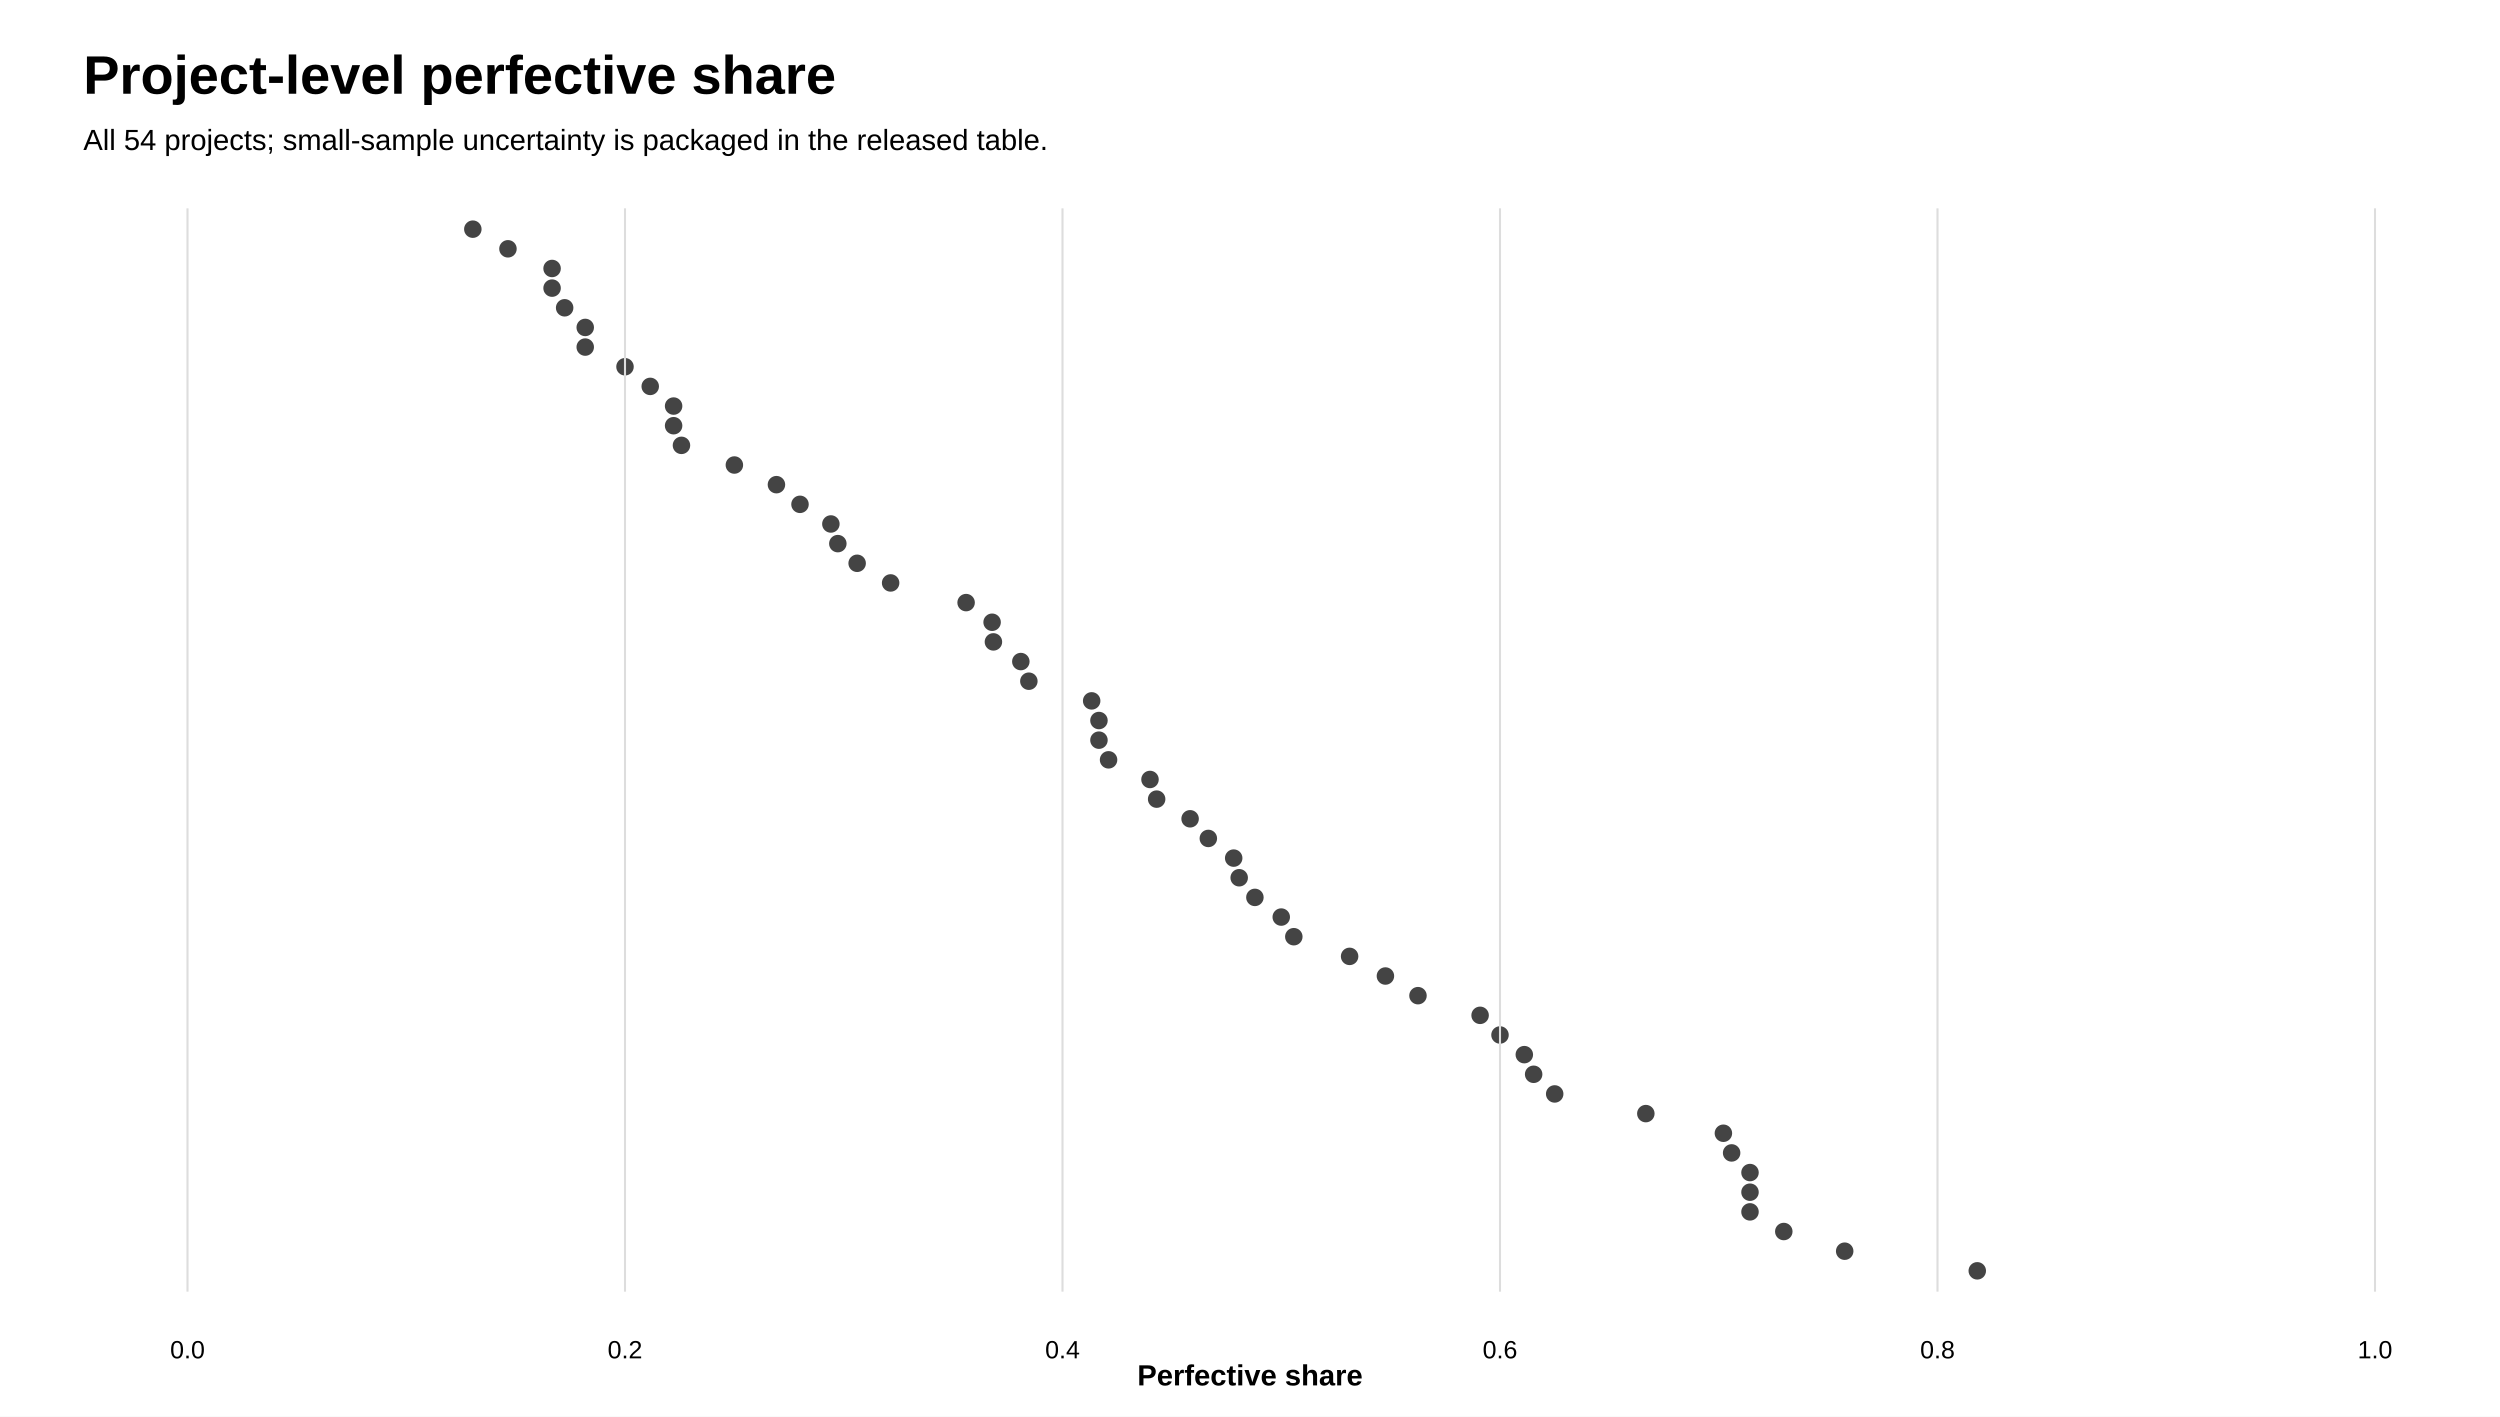
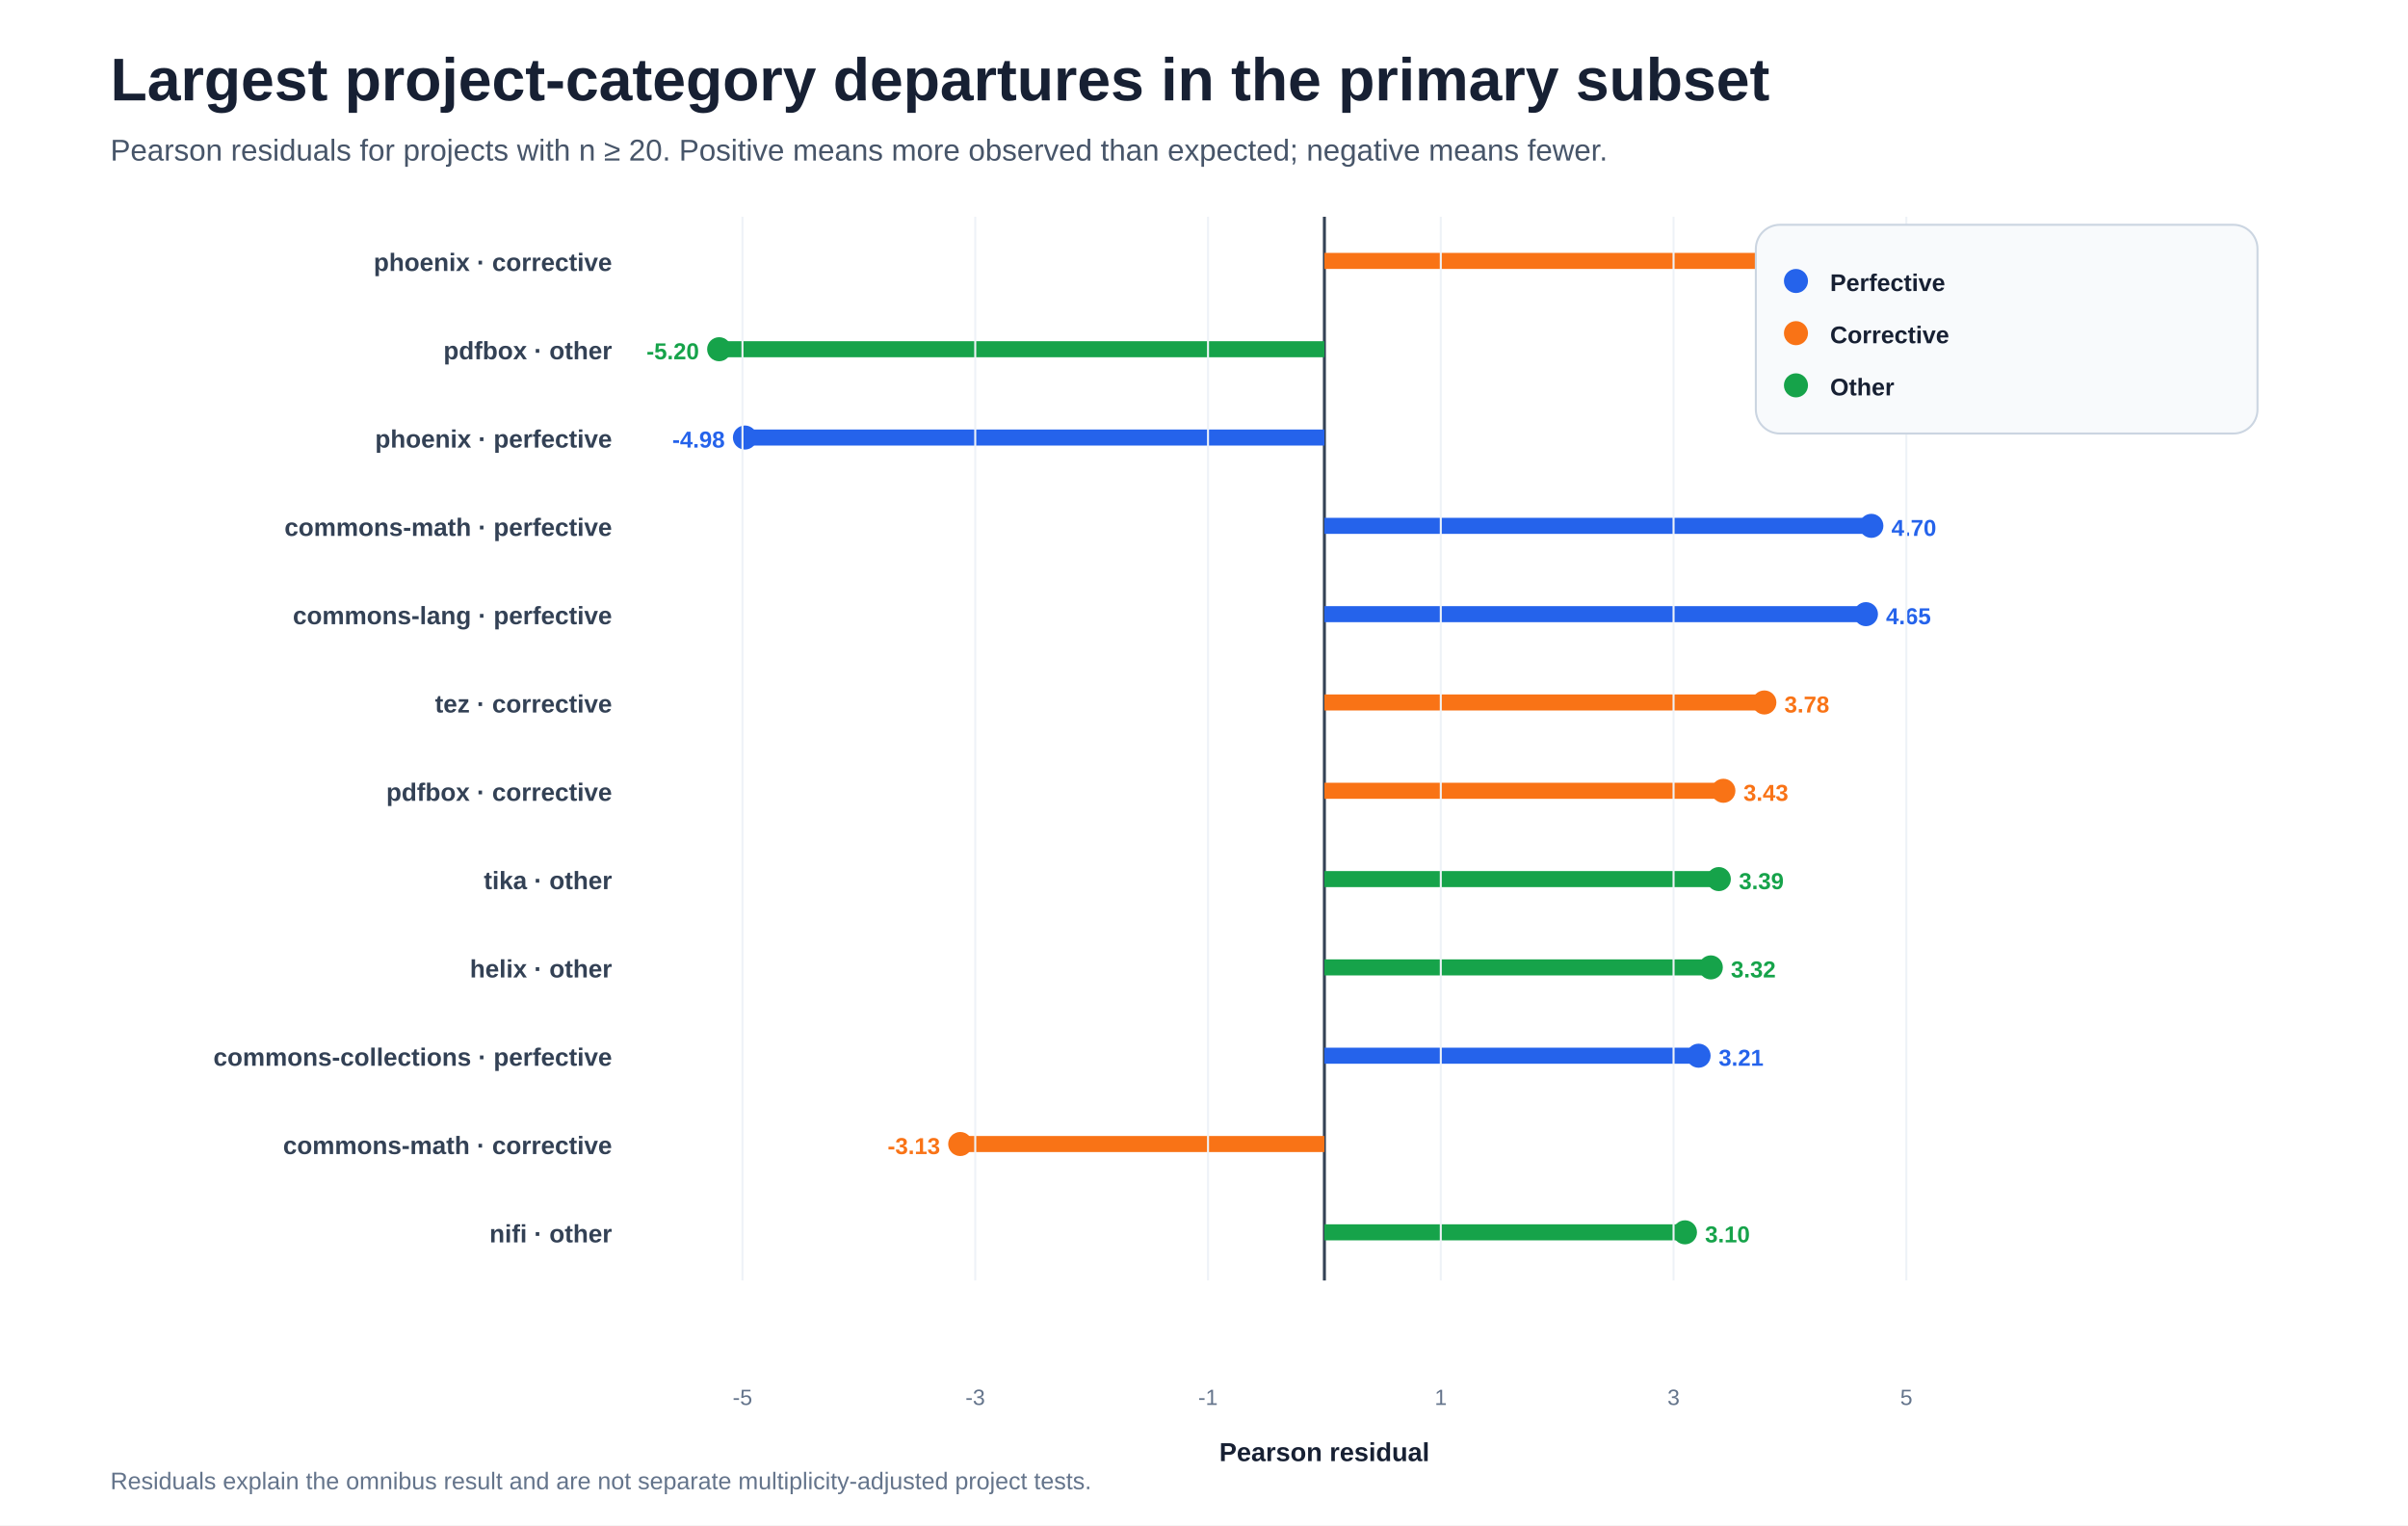
- <svg xmlns="http://www.w3.org/2000/svg" width="1200" height="680" viewBox="0 0 1200 680">
-   <rect width="100%" height="100%" fill="white" />
-   <text x="40" y="45" font-family="Arial, sans-serif" font-size="26" font-weight="700" text-anchor="start">Project-level perfective share</text>
-   <text x="40" y="72" font-family="Arial, sans-serif" font-size="14" font-weight="400" text-anchor="start">All 54 projects; small-sample uncertainty is packaged in the released table.</text>
-   <circle cx="226.96" cy="110.00" r="4.2" fill="#444" />
-   <circle cx="243.82" cy="119.43" r="4.2" fill="#444" />
-   <circle cx="265.00" cy="128.87" r="4.2" fill="#444" />
-   <circle cx="265.00" cy="138.30" r="4.2" fill="#444" />
-   <circle cx="271.03" cy="147.74" r="4.2" fill="#444" />
-   <circle cx="280.91" cy="157.17" r="4.2" fill="#444" />
-   <circle cx="280.91" cy="166.60" r="4.2" fill="#444" />
-   <circle cx="300.00" cy="176.04" r="4.2" fill="#444" />
-   <circle cx="312.11" cy="185.47" r="4.2" fill="#444" />
-   <circle cx="323.33" cy="194.91" r="4.2" fill="#444" />
-   <circle cx="323.33" cy="204.34" r="4.2" fill="#444" />
-   <circle cx="327.10" cy="213.77" r="4.2" fill="#444" />
-   <circle cx="352.50" cy="223.21" r="4.2" fill="#444" />
-   <circle cx="372.69" cy="232.64" r="4.2" fill="#444" />
-   <circle cx="384.00" cy="242.08" r="4.2" fill="#444" />
-   <circle cx="398.82" cy="251.51" r="4.2" fill="#444" />
-   <circle cx="402.16" cy="260.94" r="4.2" fill="#444" />
-   <circle cx="411.43" cy="270.38" r="4.2" fill="#444" />
-   <circle cx="427.50" cy="279.81" r="4.2" fill="#444" />
-   <circle cx="463.73" cy="289.25" r="4.2" fill="#444" />
-   <circle cx="476.21" cy="298.68" r="4.2" fill="#444" />
-   <circle cx="476.84" cy="308.11" r="4.2" fill="#444" />
-   <circle cx="490.00" cy="317.55" r="4.2" fill="#444" />
-   <circle cx="493.85" cy="326.98" r="4.2" fill="#444" />
-   <circle cx="524.00" cy="336.42" r="4.2" fill="#444" />
-   <circle cx="527.50" cy="345.85" r="4.2" fill="#444" />
-   <circle cx="527.50" cy="355.28" r="4.2" fill="#444" />
-   <circle cx="532.11" cy="364.72" r="4.2" fill="#444" />
-   <circle cx="552.00" cy="374.15" r="4.2" fill="#444" />
-   <circle cx="555.19" cy="383.58" r="4.2" fill="#444" />
-   <circle cx="571.25" cy="393.02" r="4.2" fill="#444" />
-   <circle cx="580.00" cy="402.45" r="4.2" fill="#444" />
-   <circle cx="592.17" cy="411.89" r="4.2" fill="#444" />
-   <circle cx="594.81" cy="421.32" r="4.2" fill="#444" />
-   <circle cx="602.35" cy="430.75" r="4.2" fill="#444" />
-   <circle cx="615.00" cy="440.19" r="4.2" fill="#444" />
-   <circle cx="621.03" cy="449.62" r="4.2" fill="#444" />
-   <circle cx="647.81" cy="459.06" r="4.2" fill="#444" />
-   <circle cx="665.00" cy="468.49" r="4.2" fill="#444" />
-   <circle cx="680.63" cy="477.92" r="4.2" fill="#444" />
-   <circle cx="710.45" cy="487.36" r="4.2" fill="#444" />
-   <circle cx="720.00" cy="496.79" r="4.2" fill="#444" />
-   <circle cx="731.67" cy="506.23" r="4.2" fill="#444" />
-   <circle cx="736.15" cy="515.66" r="4.2" fill="#444" />
-   <circle cx="746.25" cy="525.09" r="4.2" fill="#444" />
-   <circle cx="790.00" cy="534.53" r="4.2" fill="#444" />
-   <circle cx="827.23" cy="543.96" r="4.2" fill="#444" />
-   <circle cx="831.18" cy="553.40" r="4.2" fill="#444" />
-   <circle cx="840.00" cy="562.83" r="4.2" fill="#444" />
-   <circle cx="840.00" cy="572.26" r="4.2" fill="#444" />
-   <circle cx="840.00" cy="581.70" r="4.2" fill="#444" />
-   <circle cx="856.22" cy="591.13" r="4.2" fill="#444" />
-   <circle cx="885.45" cy="600.57" r="4.2" fill="#444" />
-   <circle cx="949.09" cy="610.00" r="4.2" fill="#444" />
-   <line x1="90" y1="100" x2="90" y2="620" stroke="#ddd" />
-   <text x="90" y="652" font-family="Arial, sans-serif" font-size="12" font-weight="400" text-anchor="middle">0.0</text>
-   <line x1="300" y1="100" x2="300" y2="620" stroke="#ddd" />
-   <text x="300" y="652" font-family="Arial, sans-serif" font-size="12" font-weight="400" text-anchor="middle">0.2</text>
-   <line x1="510" y1="100" x2="510" y2="620" stroke="#ddd" />
-   <text x="510" y="652" font-family="Arial, sans-serif" font-size="12" font-weight="400" text-anchor="middle">0.4</text>
-   <line x1="720" y1="100" x2="720" y2="620" stroke="#ddd" />
-   <text x="720" y="652" font-family="Arial, sans-serif" font-size="12" font-weight="400" text-anchor="middle">0.6</text>
-   <line x1="930" y1="100" x2="930" y2="620" stroke="#ddd" />
-   <text x="930" y="652" font-family="Arial, sans-serif" font-size="12" font-weight="400" text-anchor="middle">0.8</text>
-   <line x1="1140" y1="100" x2="1140" y2="620" stroke="#ddd" />
-   <text x="1140" y="652" font-family="Arial, sans-serif" font-size="12" font-weight="400" text-anchor="middle">1.0</text>
-   <text x="600" y="665" font-family="Arial, sans-serif" font-size="14" font-weight="700" text-anchor="middle">Perfective share</text>
+ <svg xmlns="http://www.w3.org/2000/svg" width="1200" height="760" viewBox="0 0 1200 760">
+   <rect width="100%" height="100%" fill="#ffffff" />
+   <text x="55" y="50" font-family="Arial, Helvetica, sans-serif" font-size="30" font-weight="700" text-anchor="start" fill="#172033">Largest project-category departures in the primary subset</text>
+   <text x="55" y="80" font-family="Arial, Helvetica, sans-serif" font-size="15" font-weight="400" text-anchor="start" fill="#475569">Pearson residuals for projects with n ≥ 20. Positive means more observed than expected; negative means fewer.</text>
+   <line x1="660" y1="108" x2="660" y2="638" stroke="#334155" stroke-width="1.5" />
+   <line x1="660" y1="130" x2="1009.704" y2="130" stroke="#f97316" stroke-width="8" />
+   <circle cx="1009.704" cy="130" r="6" fill="#f97316" />
+   <text x="305" y="135" font-family="Arial, Helvetica, sans-serif" font-size="12.5" font-weight="700" text-anchor="end" fill="#334155">phoenix · corrective</text>
+   <text x="1019.704" y="135" font-family="Arial, Helvetica, sans-serif" font-size="11.5" font-weight="700" text-anchor="start" fill="#f97316">6.03</text>
+   <line x1="660" y1="174" x2="358.384" y2="174" stroke="#16a34a" stroke-width="8" />
+   <circle cx="358.384" cy="174" r="6" fill="#16a34a" />
+   <text x="305" y="179" font-family="Arial, Helvetica, sans-serif" font-size="12.5" font-weight="700" text-anchor="end" fill="#334155">pdfbox · other</text>
+   <text x="348.384" y="179" font-family="Arial, Helvetica, sans-serif" font-size="11.5" font-weight="700" text-anchor="end" fill="#16a34a">-5.20</text>
+   <line x1="660" y1="218" x2="371.227" y2="218" stroke="#2563eb" stroke-width="8" />
+   <circle cx="371.227" cy="218" r="6" fill="#2563eb" />
+   <text x="305" y="223" font-family="Arial, Helvetica, sans-serif" font-size="12.5" font-weight="700" text-anchor="end" fill="#334155">phoenix · perfective</text>
+   <text x="361.227" y="223" font-family="Arial, Helvetica, sans-serif" font-size="11.5" font-weight="700" text-anchor="end" fill="#2563eb">-4.98</text>
+   <line x1="660" y1="262" x2="932.568" y2="262" stroke="#2563eb" stroke-width="8" />
+   <circle cx="932.568" cy="262" r="6" fill="#2563eb" />
+   <text x="305" y="267" font-family="Arial, Helvetica, sans-serif" font-size="12.5" font-weight="700" text-anchor="end" fill="#334155">commons-math · perfective</text>
+   <text x="942.568" y="267" font-family="Arial, Helvetica, sans-serif" font-size="11.5" font-weight="700" text-anchor="start" fill="#2563eb">4.70</text>
+   <line x1="660" y1="306" x2="929.87" y2="306" stroke="#2563eb" stroke-width="8" />
+   <circle cx="929.87" cy="306" r="6" fill="#2563eb" />
+   <text x="305" y="311" font-family="Arial, Helvetica, sans-serif" font-size="12.5" font-weight="700" text-anchor="end" fill="#334155">commons-lang · perfective</text>
+   <text x="939.87" y="311" font-family="Arial, Helvetica, sans-serif" font-size="11.5" font-weight="700" text-anchor="start" fill="#2563eb">4.65</text>
+   <line x1="660" y1="350" x2="879.248" y2="350" stroke="#f97316" stroke-width="8" />
+   <circle cx="879.248" cy="350" r="6" fill="#f97316" />
+   <text x="305" y="355" font-family="Arial, Helvetica, sans-serif" font-size="12.5" font-weight="700" text-anchor="end" fill="#334155">tez · corrective</text>
+   <text x="889.248" y="355" font-family="Arial, Helvetica, sans-serif" font-size="11.5" font-weight="700" text-anchor="start" fill="#f97316">3.78</text>
+   <line x1="660" y1="394" x2="858.827" y2="394" stroke="#f97316" stroke-width="8" />
+   <circle cx="858.827" cy="394" r="6" fill="#f97316" />
+   <text x="305" y="399" font-family="Arial, Helvetica, sans-serif" font-size="12.5" font-weight="700" text-anchor="end" fill="#334155">pdfbox · corrective</text>
+   <text x="868.827" y="399" font-family="Arial, Helvetica, sans-serif" font-size="11.5" font-weight="700" text-anchor="start" fill="#f97316">3.43</text>
+   <line x1="660" y1="438" x2="856.554" y2="438" stroke="#16a34a" stroke-width="8" />
+   <circle cx="856.554" cy="438" r="6" fill="#16a34a" />
+   <text x="305" y="443" font-family="Arial, Helvetica, sans-serif" font-size="12.5" font-weight="700" text-anchor="end" fill="#334155">tika · other</text>
+   <text x="866.554" y="443" font-family="Arial, Helvetica, sans-serif" font-size="11.5" font-weight="700" text-anchor="start" fill="#16a34a">3.39</text>
+   <line x1="660" y1="482" x2="852.561" y2="482" stroke="#16a34a" stroke-width="8" />
+   <circle cx="852.561" cy="482" r="6" fill="#16a34a" />
+   <text x="305" y="487" font-family="Arial, Helvetica, sans-serif" font-size="12.5" font-weight="700" text-anchor="end" fill="#334155">helix · other</text>
+   <text x="862.561" y="487" font-family="Arial, Helvetica, sans-serif" font-size="11.5" font-weight="700" text-anchor="start" fill="#16a34a">3.32</text>
+   <line x1="660" y1="526" x2="846.465" y2="526" stroke="#2563eb" stroke-width="8" />
+   <circle cx="846.465" cy="526" r="6" fill="#2563eb" />
+   <text x="305" y="531" font-family="Arial, Helvetica, sans-serif" font-size="12.5" font-weight="700" text-anchor="end" fill="#334155">commons-collections · perfective</text>
+   <text x="856.465" y="531" font-family="Arial, Helvetica, sans-serif" font-size="11.5" font-weight="700" text-anchor="start" fill="#2563eb">3.21</text>
+   <line x1="660" y1="570" x2="478.516" y2="570" stroke="#f97316" stroke-width="8" />
+   <circle cx="478.516" cy="570" r="6" fill="#f97316" />
+   <text x="305" y="575" font-family="Arial, Helvetica, sans-serif" font-size="12.5" font-weight="700" text-anchor="end" fill="#334155">commons-math · corrective</text>
+   <text x="468.516" y="575" font-family="Arial, Helvetica, sans-serif" font-size="11.5" font-weight="700" text-anchor="end" fill="#f97316">-3.13</text>
+   <line x1="660" y1="614" x2="839.681" y2="614" stroke="#16a34a" stroke-width="8" />
+   <circle cx="839.681" cy="614" r="6" fill="#16a34a" />
+   <text x="305" y="619" font-family="Arial, Helvetica, sans-serif" font-size="12.5" font-weight="700" text-anchor="end" fill="#334155">nifi · other</text>
+   <text x="849.681" y="619" font-family="Arial, Helvetica, sans-serif" font-size="11.5" font-weight="700" text-anchor="start" fill="#16a34a">3.10</text>
+   <line x1="370" y1="108" x2="370" y2="638" stroke="#eef2f7" stroke-width="1" />
+   <text x="370" y="700" font-family="Arial, Helvetica, sans-serif" font-size="11" font-weight="400" text-anchor="middle" fill="#64748b">-5</text>
+   <line x1="486" y1="108" x2="486" y2="638" stroke="#eef2f7" stroke-width="1" />
+   <text x="486" y="700" font-family="Arial, Helvetica, sans-serif" font-size="11" font-weight="400" text-anchor="middle" fill="#64748b">-3</text>
+   <line x1="602" y1="108" x2="602" y2="638" stroke="#eef2f7" stroke-width="1" />
+   <text x="602" y="700" font-family="Arial, Helvetica, sans-serif" font-size="11" font-weight="400" text-anchor="middle" fill="#64748b">-1</text>
+   <line x1="718" y1="108" x2="718" y2="638" stroke="#eef2f7" stroke-width="1" />
+   <text x="718" y="700" font-family="Arial, Helvetica, sans-serif" font-size="11" font-weight="400" text-anchor="middle" fill="#64748b">1</text>
+   <line x1="834" y1="108" x2="834" y2="638" stroke="#eef2f7" stroke-width="1" />
+   <text x="834" y="700" font-family="Arial, Helvetica, sans-serif" font-size="11" font-weight="400" text-anchor="middle" fill="#64748b">3</text>
+   <line x1="950" y1="108" x2="950" y2="638" stroke="#eef2f7" stroke-width="1" />
+   <text x="950" y="700" font-family="Arial, Helvetica, sans-serif" font-size="11" font-weight="400" text-anchor="middle" fill="#64748b">5</text>
+   <text x="660" y="728" font-family="Arial, Helvetica, sans-serif" font-size="13" font-weight="600" text-anchor="middle" fill="#172033">Pearson residual</text>
+   <rect x="875" y="112" width="250" height="104" rx="12" fill="#f8fafc" stroke="#cbd5e1" />
+   <circle cx="895" cy="140" r="6" fill="#2563eb" />
+   <text x="912" y="145" font-family="Arial, Helvetica, sans-serif" font-size="12" font-weight="700" text-anchor="start" fill="#172033">Perfective</text>
+   <circle cx="895" cy="166" r="6" fill="#f97316" />
+   <text x="912" y="171" font-family="Arial, Helvetica, sans-serif" font-size="12" font-weight="700" text-anchor="start" fill="#172033">Corrective</text>
+   <circle cx="895" cy="192" r="6" fill="#16a34a" />
+   <text x="912" y="197" font-family="Arial, Helvetica, sans-serif" font-size="12" font-weight="700" text-anchor="start" fill="#172033">Other</text>
+   <text x="55" y="742" font-family="Arial, Helvetica, sans-serif" font-size="12" font-weight="400" text-anchor="start" fill="#64748b">Residuals explain the omnibus result and are not separate multiplicity-adjusted project tests.</text>
</svg>
